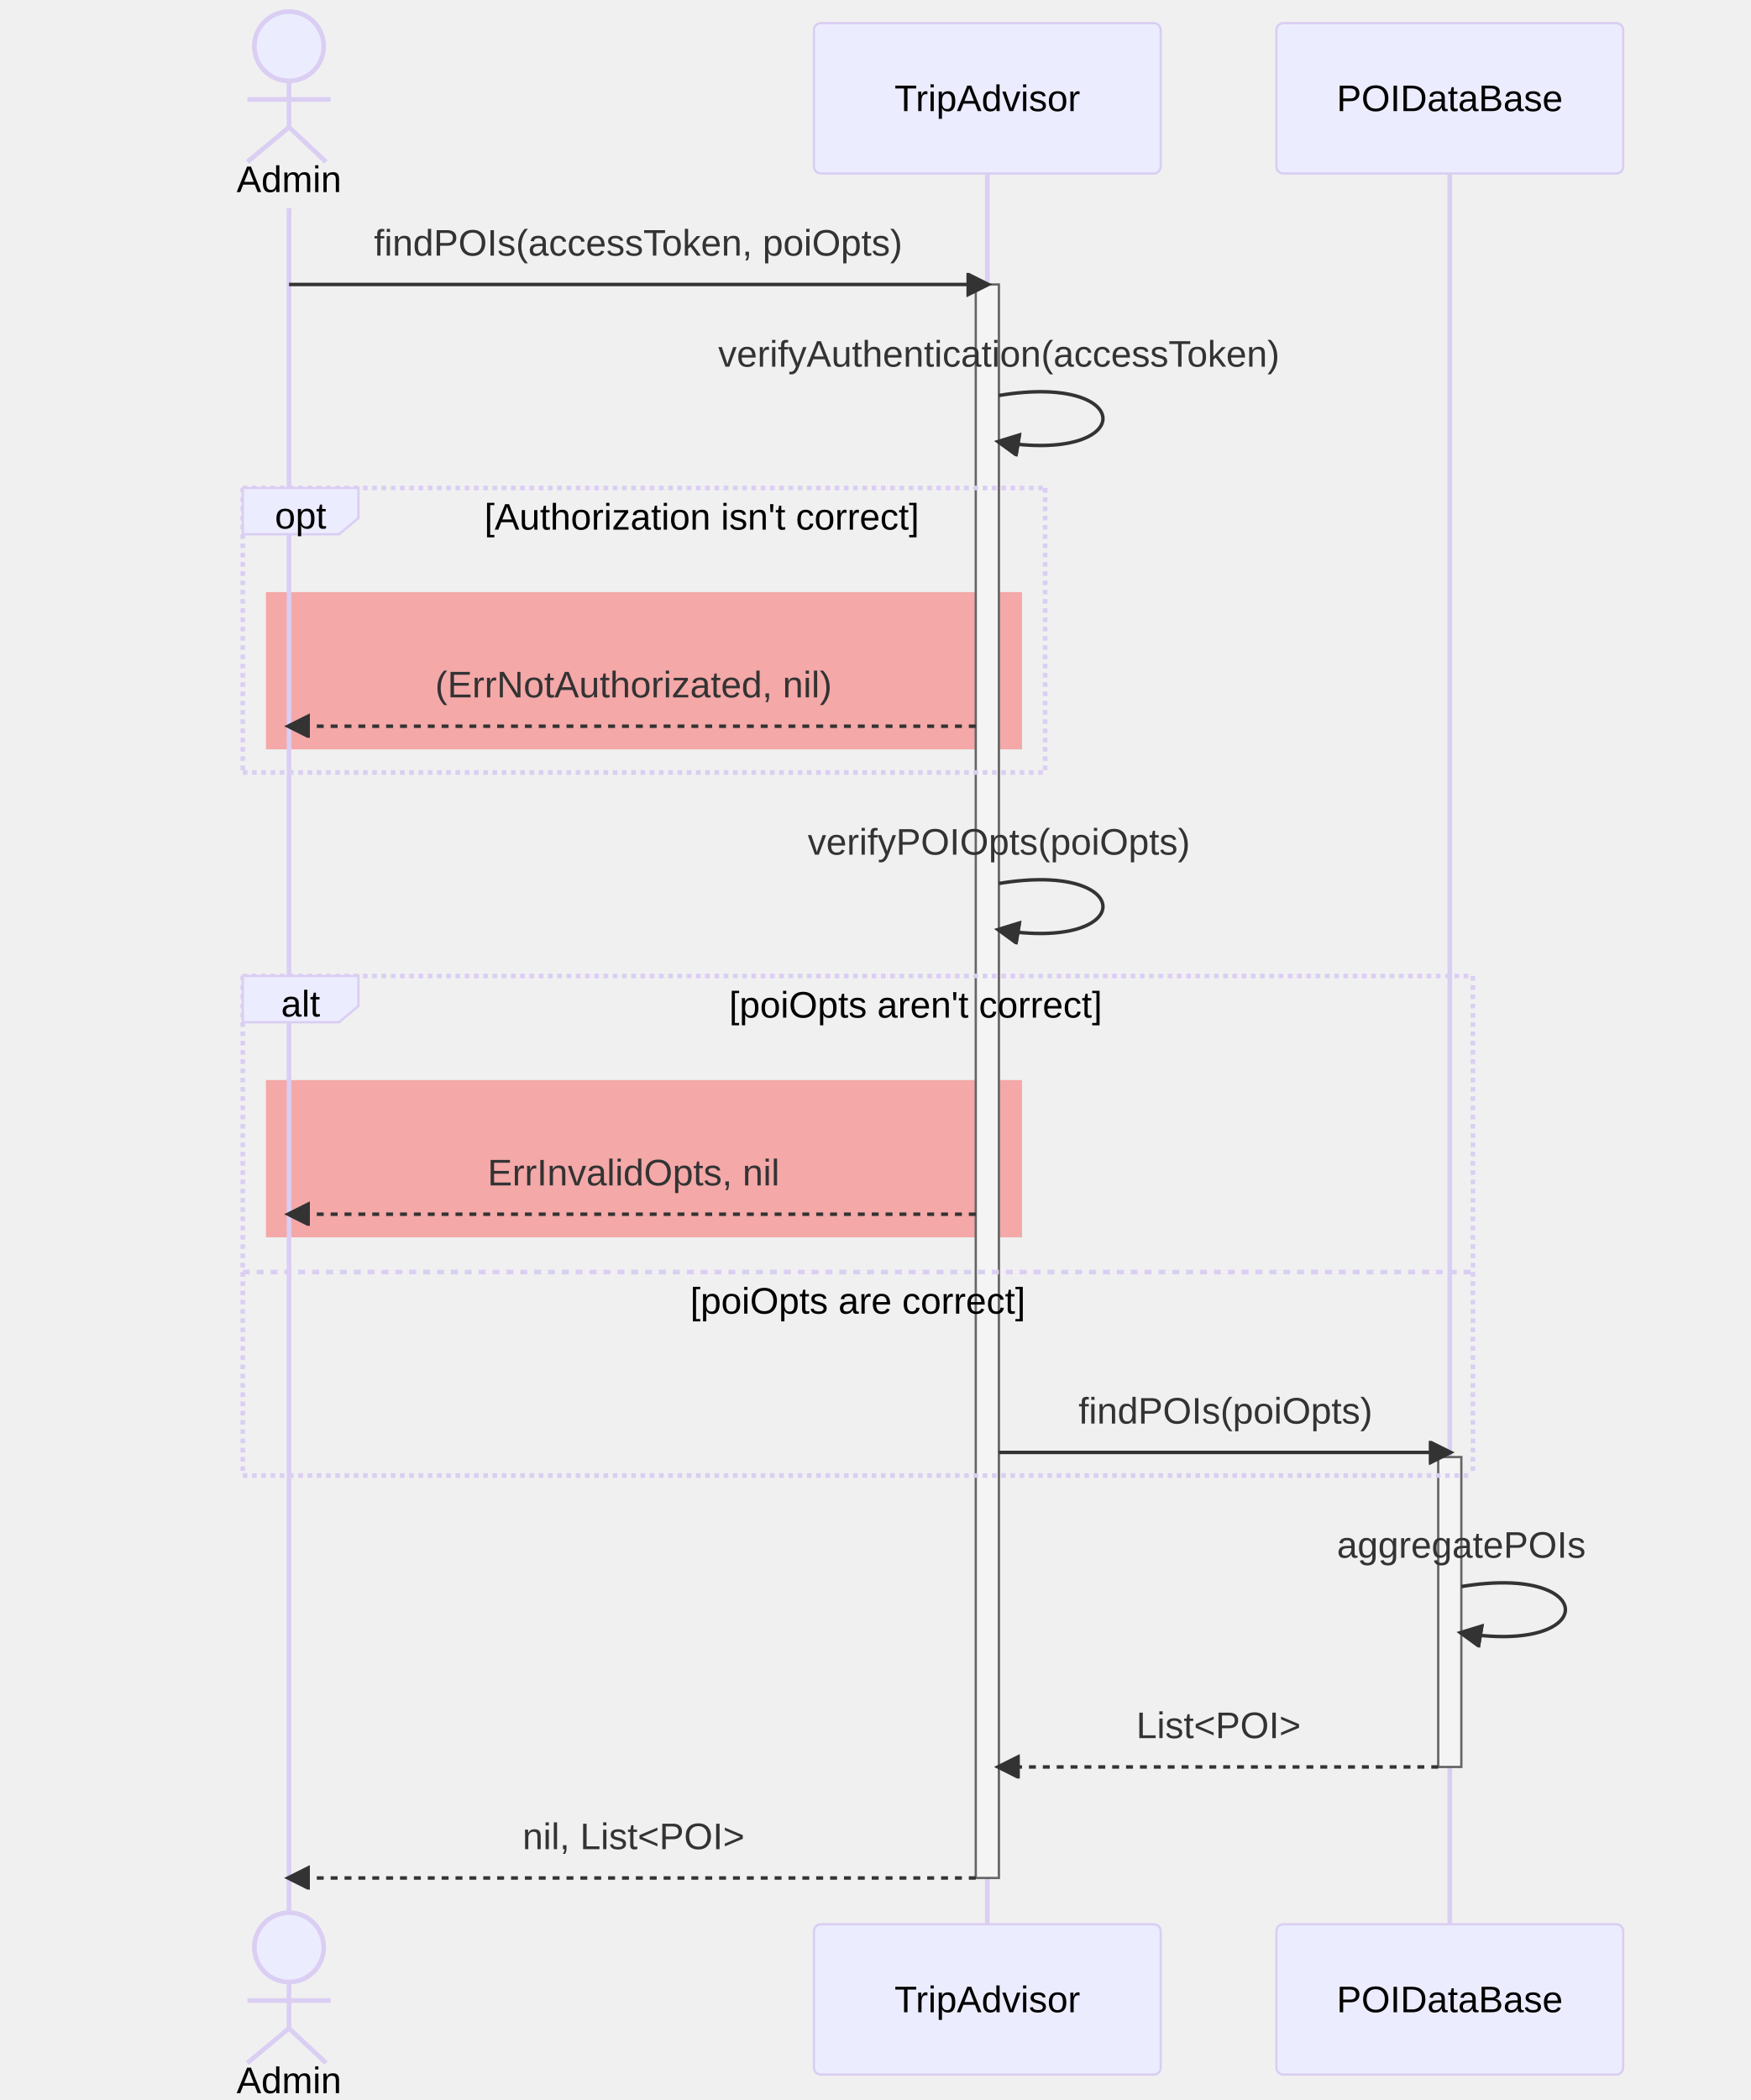
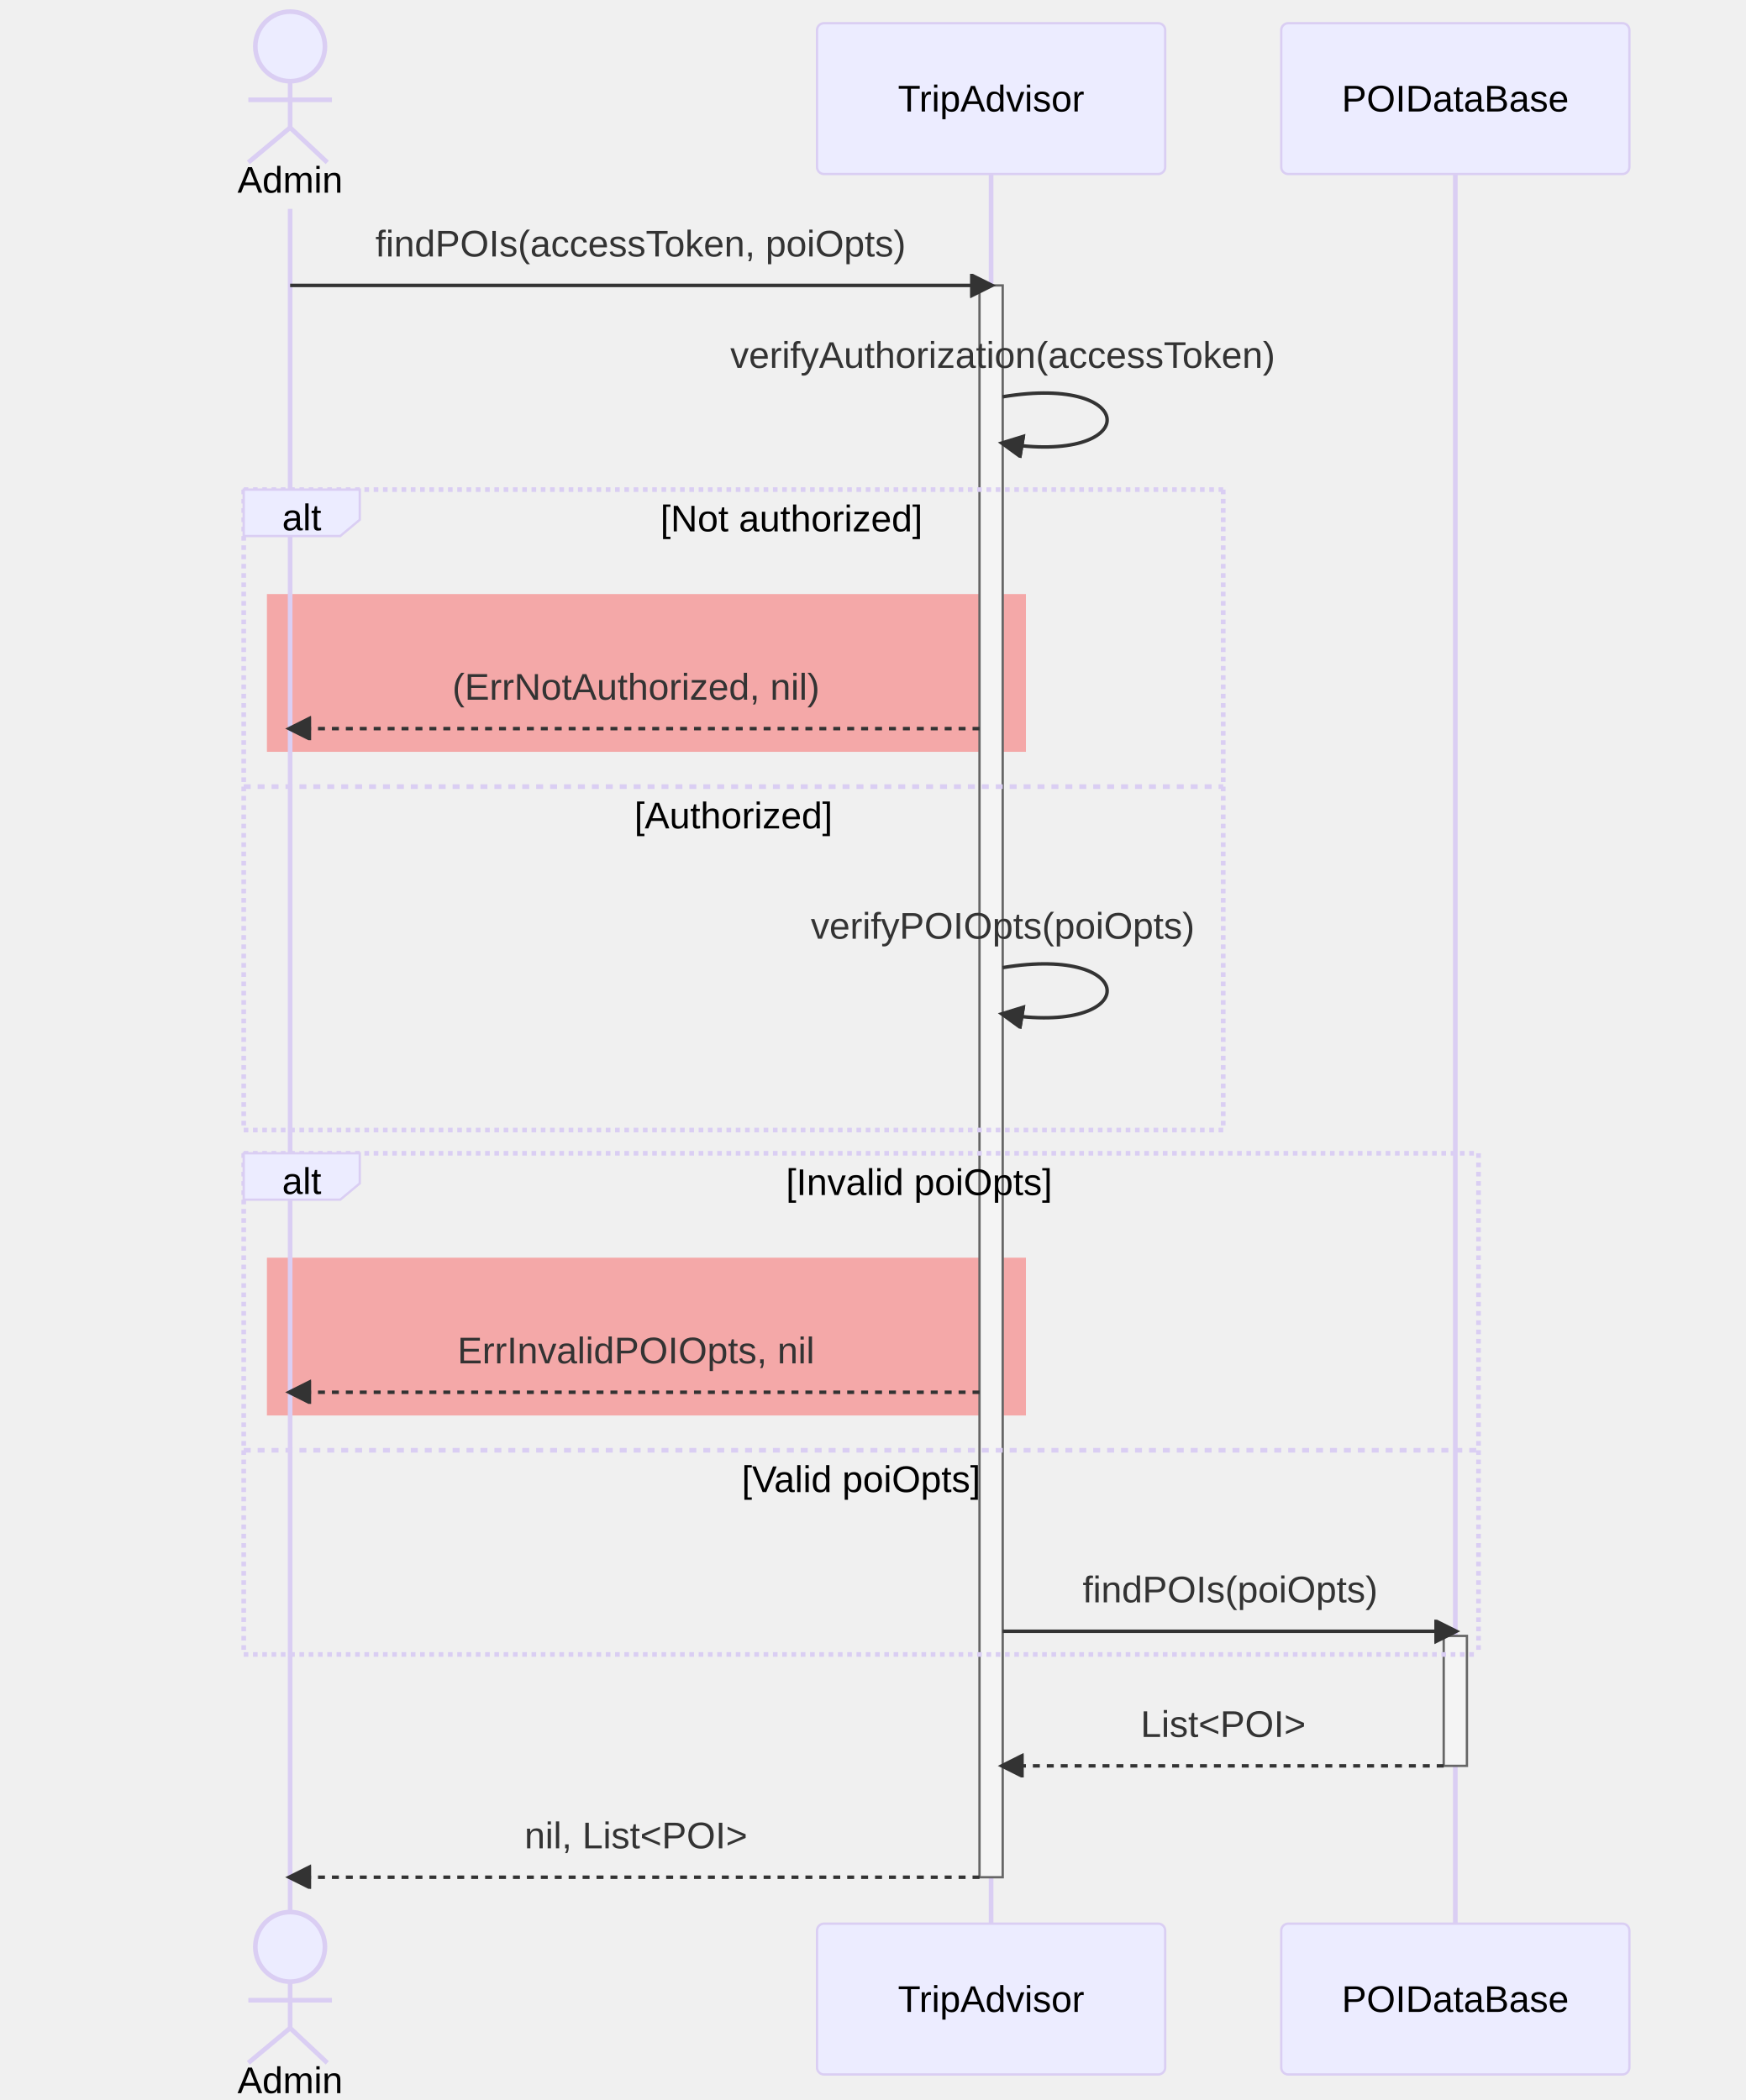
- <svg xmlns="http://www.w3.org/2000/svg" aria-labelledby="chart-title-mermaid-1676812444418 chart-desc-mermaid-1676812444418" role="img" viewBox="-50 -10 757 908" style="max-width: 757px; background-color: rgb(128, 128, 128);" width="100%" id="mermaid-1676812444418">
-   <rect class="rect" height="68" width="327" fill="rgba(255, 0, 0, 0.3)" y="457" x="65" />
+ <svg xmlns="http://www.w3.org/2000/svg" aria-labelledby="chart-title-mermaid-1676816679095 chart-desc-mermaid-1676816679095" role="img" viewBox="-50 -10 752 905" style="max-width: 752px; background-color: rgb(128, 128, 128);" width="100%" id="mermaid-1676816679095">
+   <rect class="rect" height="68" width="327" fill="rgba(255, 0, 0, 0.3)" y="532" x="65" />
  <rect class="rect" height="68" width="327" fill="rgba(255, 0, 0, 0.3)" y="246" x="65" />
-   <style>#mermaid-1676812444418 {font-family:"trebuchet ms",verdana,arial,sans-serif;font-size:16px;fill:#333;}#mermaid-1676812444418 .error-icon{fill:#552222;}#mermaid-1676812444418 .error-text{fill:#552222;stroke:#552222;}#mermaid-1676812444418 .edge-thickness-normal{stroke-width:2px;}#mermaid-1676812444418 .edge-thickness-thick{stroke-width:3.5px;}#mermaid-1676812444418 .edge-pattern-solid{stroke-dasharray:0;}#mermaid-1676812444418 .edge-pattern-dashed{stroke-dasharray:3;}#mermaid-1676812444418 .edge-pattern-dotted{stroke-dasharray:2;}#mermaid-1676812444418 .marker{fill:#333333;stroke:#333333;}#mermaid-1676812444418 .marker.cross{stroke:#333333;}#mermaid-1676812444418 svg{font-family:"trebuchet ms",verdana,arial,sans-serif;font-size:16px;}#mermaid-1676812444418 .actor{stroke:hsl(259.626, 59.777%, 87.902%);fill:#ECECFF;}#mermaid-1676812444418 text.actor&gt;tspan{fill:black;stroke:none;}#mermaid-1676812444418 .actor-line{stroke:grey;}#mermaid-1676812444418 .messageLine0{stroke-width:1.5;stroke-dasharray:none;stroke:#333;}#mermaid-1676812444418 .messageLine1{stroke-width:1.5;stroke-dasharray:2,2;stroke:#333;}#mermaid-1676812444418 #arrowhead path{fill:#333;stroke:#333;}#mermaid-1676812444418 .sequenceNumber{fill:white;}#mermaid-1676812444418 #sequencenumber{fill:#333;}#mermaid-1676812444418 #crosshead path{fill:#333;stroke:#333;}#mermaid-1676812444418 .messageText{fill:#333;stroke:none;}#mermaid-1676812444418 .labelBox{stroke:hsl(259.626, 59.777%, 87.902%);fill:#ECECFF;}#mermaid-1676812444418 .labelText,#mermaid-1676812444418 .labelText&gt;tspan{fill:black;stroke:none;}#mermaid-1676812444418 .loopText,#mermaid-1676812444418 .loopText&gt;tspan{fill:black;stroke:none;}#mermaid-1676812444418 .loopLine{stroke-width:2px;stroke-dasharray:2,2;stroke:hsl(259.626, 59.777%, 87.902%);fill:hsl(259.626, 59.777%, 87.902%);}#mermaid-1676812444418 .note{stroke:#aaaa33;fill:#fff5ad;}#mermaid-1676812444418 .noteText,#mermaid-1676812444418 .noteText&gt;tspan{fill:black;stroke:none;}#mermaid-1676812444418 .activation0{fill:#f4f4f4;stroke:#666;}#mermaid-1676812444418 .activation1{fill:#f4f4f4;stroke:#666;}#mermaid-1676812444418 .activation2{fill:#f4f4f4;stroke:#666;}#mermaid-1676812444418 .actorPopupMenu{position:absolute;}#mermaid-1676812444418 .actorPopupMenuPanel{position:absolute;fill:#ECECFF;box-shadow:0px 8px 16px 0px rgba(0,0,0,0.2);filter:drop-shadow(3px 5px 2px rgb(0 0 0 / 0.4));}#mermaid-1676812444418 .actor-man line{stroke:hsl(259.626, 59.777%, 87.902%);fill:#ECECFF;}#mermaid-1676812444418 .actor-man circle,#mermaid-1676812444418 line{stroke:hsl(259.626, 59.777%, 87.902%);fill:#ECECFF;stroke-width:2px;}#mermaid-1676812444418 :root{--mermaid-font-family:"trebuchet ms",verdana,arial,sans-serif;}</style>
+   <style>#mermaid-1676816679095 {font-family:"trebuchet ms",verdana,arial,sans-serif;font-size:16px;fill:#333;}#mermaid-1676816679095 .error-icon{fill:#552222;}#mermaid-1676816679095 .error-text{fill:#552222;stroke:#552222;}#mermaid-1676816679095 .edge-thickness-normal{stroke-width:2px;}#mermaid-1676816679095 .edge-thickness-thick{stroke-width:3.5px;}#mermaid-1676816679095 .edge-pattern-solid{stroke-dasharray:0;}#mermaid-1676816679095 .edge-pattern-dashed{stroke-dasharray:3;}#mermaid-1676816679095 .edge-pattern-dotted{stroke-dasharray:2;}#mermaid-1676816679095 .marker{fill:#333333;stroke:#333333;}#mermaid-1676816679095 .marker.cross{stroke:#333333;}#mermaid-1676816679095 svg{font-family:"trebuchet ms",verdana,arial,sans-serif;font-size:16px;}#mermaid-1676816679095 .actor{stroke:hsl(259.626, 59.777%, 87.902%);fill:#ECECFF;}#mermaid-1676816679095 text.actor&gt;tspan{fill:black;stroke:none;}#mermaid-1676816679095 .actor-line{stroke:grey;}#mermaid-1676816679095 .messageLine0{stroke-width:1.5;stroke-dasharray:none;stroke:#333;}#mermaid-1676816679095 .messageLine1{stroke-width:1.5;stroke-dasharray:2,2;stroke:#333;}#mermaid-1676816679095 #arrowhead path{fill:#333;stroke:#333;}#mermaid-1676816679095 .sequenceNumber{fill:white;}#mermaid-1676816679095 #sequencenumber{fill:#333;}#mermaid-1676816679095 #crosshead path{fill:#333;stroke:#333;}#mermaid-1676816679095 .messageText{fill:#333;stroke:none;}#mermaid-1676816679095 .labelBox{stroke:hsl(259.626, 59.777%, 87.902%);fill:#ECECFF;}#mermaid-1676816679095 .labelText,#mermaid-1676816679095 .labelText&gt;tspan{fill:black;stroke:none;}#mermaid-1676816679095 .loopText,#mermaid-1676816679095 .loopText&gt;tspan{fill:black;stroke:none;}#mermaid-1676816679095 .loopLine{stroke-width:2px;stroke-dasharray:2,2;stroke:hsl(259.626, 59.777%, 87.902%);fill:hsl(259.626, 59.777%, 87.902%);}#mermaid-1676816679095 .note{stroke:#aaaa33;fill:#fff5ad;}#mermaid-1676816679095 .noteText,#mermaid-1676816679095 .noteText&gt;tspan{fill:black;stroke:none;}#mermaid-1676816679095 .activation0{fill:#f4f4f4;stroke:#666;}#mermaid-1676816679095 .activation1{fill:#f4f4f4;stroke:#666;}#mermaid-1676816679095 .activation2{fill:#f4f4f4;stroke:#666;}#mermaid-1676816679095 .actorPopupMenu{position:absolute;}#mermaid-1676816679095 .actorPopupMenuPanel{position:absolute;fill:#ECECFF;box-shadow:0px 8px 16px 0px rgba(0,0,0,0.2);filter:drop-shadow(3px 5px 2px rgb(0 0 0 / 0.4));}#mermaid-1676816679095 .actor-man line{stroke:hsl(259.626, 59.777%, 87.902%);fill:#ECECFF;}#mermaid-1676816679095 .actor-man circle,#mermaid-1676816679095 line{stroke:hsl(259.626, 59.777%, 87.902%);fill:#ECECFF;stroke-width:2px;}#mermaid-1676816679095 :root{--mermaid-font-family:"trebuchet ms",verdana,arial,sans-serif;}</style>
  <g />
  <defs>
    <symbol height="24" width="24" id="computer">
      <path d="M2 2v13h20v-13h-20zm18 11h-16v-9h16v9zm-10.228 6l.466-1h3.524l.467 1h-4.457zm14.228 3h-24l2-6h2.104l-1.33 4h18.45l-1.297-4h2.073l2 6zm-5-10h-14v-7h14v7z" transform="scale(.5)" />
    </symbol>
  </defs>
  <defs>
    <symbol clip-rule="evenodd" fill-rule="evenodd" id="database">
      <path d="M12.258.001l.256.004.255.005.253.008.251.01.249.012.247.015.246.016.242.019.241.02.239.023.236.024.233.027.231.028.229.031.225.032.223.034.22.036.217.038.214.04.211.041.208.043.205.045.201.046.198.048.194.05.191.051.187.053.183.054.18.056.175.057.172.059.168.06.163.061.16.063.155.064.15.066.074.033.073.033.071.034.07.034.069.035.068.035.067.035.066.035.064.036.064.036.062.036.06.036.06.037.058.037.058.037.055.038.055.038.053.038.052.038.051.039.05.039.048.039.047.039.045.04.044.04.043.04.041.04.04.041.039.041.037.041.036.041.034.041.033.042.032.042.03.042.029.042.027.042.026.043.024.043.023.043.021.043.02.043.018.044.017.043.015.044.013.044.012.044.011.045.009.044.007.045.006.045.004.045.002.045.001.045v17l-.001.045-.002.045-.004.045-.006.045-.007.045-.009.044-.011.045-.012.044-.013.044-.015.044-.017.043-.018.044-.02.043-.021.043-.023.043-.024.043-.026.043-.027.042-.029.042-.03.042-.032.042-.033.042-.034.041-.036.041-.037.041-.039.041-.04.041-.041.04-.043.04-.044.04-.045.04-.047.039-.048.039-.05.039-.051.039-.052.038-.053.038-.055.038-.055.038-.058.037-.058.037-.06.037-.06.036-.062.036-.064.036-.064.036-.066.035-.067.035-.068.035-.069.035-.07.034-.071.034-.073.033-.074.033-.15.066-.155.064-.16.063-.163.061-.168.06-.172.059-.175.057-.18.056-.183.054-.187.053-.191.051-.194.05-.198.048-.201.046-.205.045-.208.043-.211.041-.214.04-.217.038-.22.036-.223.034-.225.032-.229.031-.231.028-.233.027-.236.024-.239.023-.241.02-.242.019-.246.016-.247.015-.249.012-.251.01-.253.008-.255.005-.256.004-.258.001-.258-.001-.256-.004-.255-.005-.253-.008-.251-.01-.249-.012-.247-.015-.245-.016-.243-.019-.241-.02-.238-.023-.236-.024-.234-.027-.231-.028-.228-.031-.226-.032-.223-.034-.22-.036-.217-.038-.214-.04-.211-.041-.208-.043-.204-.045-.201-.046-.198-.048-.195-.05-.19-.051-.187-.053-.184-.054-.179-.056-.176-.057-.172-.059-.167-.06-.164-.061-.159-.063-.155-.064-.151-.066-.074-.033-.072-.033-.072-.034-.07-.034-.069-.035-.068-.035-.067-.035-.066-.035-.064-.036-.063-.036-.062-.036-.061-.036-.06-.037-.058-.037-.057-.037-.056-.038-.055-.038-.053-.038-.052-.038-.051-.039-.049-.039-.049-.039-.046-.039-.046-.04-.044-.04-.043-.04-.041-.04-.04-.041-.039-.041-.037-.041-.036-.041-.034-.041-.033-.042-.032-.042-.03-.042-.029-.042-.027-.042-.026-.043-.024-.043-.023-.043-.021-.043-.02-.043-.018-.044-.017-.043-.015-.044-.013-.044-.012-.044-.011-.045-.009-.044-.007-.045-.006-.045-.004-.045-.002-.045-.001-.045v-17l.001-.045.002-.045.004-.045.006-.045.007-.045.009-.044.011-.045.012-.044.013-.044.015-.044.017-.043.018-.044.02-.043.021-.043.023-.043.024-.043.026-.043.027-.042.029-.042.03-.042.032-.042.033-.042.034-.041.036-.041.037-.041.039-.041.04-.041.041-.04.043-.04.044-.04.046-.04.046-.039.049-.039.049-.039.051-.039.052-.038.053-.038.055-.038.056-.038.057-.037.058-.037.06-.037.061-.036.062-.036.063-.036.064-.036.066-.035.067-.035.068-.035.069-.035.07-.034.072-.034.072-.033.074-.033.151-.066.155-.064.159-.063.164-.061.167-.06.172-.059.176-.057.179-.056.184-.054.187-.053.19-.051.195-.05.198-.048.201-.046.204-.045.208-.043.211-.041.214-.04.217-.038.22-.036.223-.034.226-.032.228-.031.231-.028.234-.027.236-.024.238-.023.241-.02.243-.019.245-.016.247-.015.249-.012.251-.01.253-.008.255-.005.256-.004.258-.001.258.001zm-9.258 20.499v.01l.001.021.003.021.004.022.005.021.006.022.007.022.009.023.01.022.011.023.012.023.013.023.015.023.016.024.017.023.018.024.019.024.021.024.022.025.023.024.024.025.052.049.056.05.061.051.066.051.07.051.075.051.079.052.084.052.088.052.092.052.097.052.102.051.105.052.11.052.114.051.119.051.123.051.127.05.131.05.135.05.139.048.144.049.147.047.152.047.155.047.16.045.163.045.167.043.171.043.176.041.178.041.183.039.187.039.19.037.194.035.197.035.202.033.204.031.209.03.212.029.216.027.219.025.222.024.226.021.23.02.233.018.236.016.24.015.243.012.246.01.249.008.253.005.256.004.259.001.26-.001.257-.004.254-.005.25-.008.247-.011.244-.012.241-.014.237-.016.233-.018.231-.021.226-.021.224-.024.22-.026.216-.027.212-.028.21-.031.205-.031.202-.034.198-.034.194-.036.191-.037.187-.039.183-.04.179-.04.175-.042.172-.043.168-.044.163-.045.16-.046.155-.046.152-.047.148-.048.143-.049.139-.049.136-.05.131-.05.126-.05.123-.051.118-.052.114-.051.11-.052.106-.052.101-.052.096-.052.092-.052.088-.053.083-.051.079-.052.074-.052.07-.051.065-.051.06-.051.056-.05.051-.05.023-.024.023-.025.021-.024.02-.024.019-.024.018-.024.017-.024.015-.023.014-.024.013-.023.012-.023.01-.023.01-.022.008-.022.006-.022.006-.022.004-.022.004-.021.001-.021.001-.021v-4.127l-.077.055-.08.053-.083.054-.085.053-.087.052-.09.052-.093.051-.095.05-.097.05-.1.049-.102.049-.105.048-.106.047-.109.047-.111.046-.114.045-.115.045-.118.044-.12.043-.122.042-.124.042-.126.041-.128.04-.13.04-.132.038-.134.038-.135.037-.138.037-.139.035-.142.035-.143.034-.144.033-.147.032-.148.031-.15.03-.151.03-.153.029-.154.027-.156.027-.158.026-.159.025-.161.024-.162.023-.163.022-.165.021-.166.02-.167.019-.169.018-.169.017-.171.016-.173.015-.173.014-.175.013-.175.012-.177.011-.178.01-.179.008-.179.008-.181.006-.182.005-.182.004-.184.003-.184.002h-.37l-.184-.002-.184-.003-.182-.004-.182-.005-.181-.006-.179-.008-.179-.008-.178-.01-.176-.011-.176-.012-.175-.013-.173-.014-.172-.015-.171-.016-.17-.017-.169-.018-.167-.019-.166-.02-.165-.021-.163-.022-.162-.023-.161-.024-.159-.025-.157-.026-.156-.027-.155-.027-.153-.029-.151-.03-.15-.03-.148-.031-.146-.032-.145-.033-.143-.034-.141-.035-.14-.035-.137-.037-.136-.037-.134-.038-.132-.038-.13-.04-.128-.04-.126-.041-.124-.042-.122-.042-.12-.044-.117-.043-.116-.045-.113-.045-.112-.046-.109-.047-.106-.047-.105-.048-.102-.049-.1-.049-.097-.05-.095-.05-.093-.052-.09-.051-.087-.052-.085-.053-.083-.054-.08-.054-.077-.054v4.127zm0-5.654v.011l.001.021.003.021.004.021.005.022.006.022.007.022.009.022.01.022.011.023.012.023.013.023.015.024.016.023.017.024.018.024.019.024.021.024.022.024.023.025.024.024.052.05.056.05.061.05.066.051.07.051.075.052.079.051.084.052.088.052.092.052.097.052.102.052.105.052.11.051.114.051.119.052.123.05.127.051.131.05.135.049.139.049.144.048.147.048.152.047.155.046.16.045.163.045.167.044.171.042.176.042.178.04.183.04.187.038.19.037.194.036.197.034.202.033.204.032.209.03.212.028.216.027.219.025.222.024.226.022.23.02.233.018.236.016.24.014.243.012.246.01.249.008.253.006.256.003.259.001.26-.001.257-.003.254-.006.25-.008.247-.01.244-.012.241-.015.237-.016.233-.018.231-.02.226-.022.224-.024.22-.025.216-.027.212-.029.21-.03.205-.032.202-.033.198-.035.194-.036.191-.037.187-.039.183-.039.179-.041.175-.042.172-.043.168-.044.163-.045.16-.045.155-.047.152-.047.148-.048.143-.048.139-.05.136-.049.131-.05.126-.051.123-.051.118-.051.114-.052.11-.052.106-.052.101-.052.096-.052.092-.052.088-.052.083-.052.079-.052.074-.051.07-.052.065-.051.06-.05.056-.051.051-.049.023-.025.023-.024.021-.025.02-.024.019-.024.018-.024.017-.024.015-.023.014-.023.013-.024.012-.022.01-.023.01-.023.008-.022.006-.022.006-.022.004-.021.004-.022.001-.021.001-.021v-4.139l-.077.054-.08.054-.083.054-.085.052-.087.053-.09.051-.093.051-.095.051-.097.05-.1.049-.102.049-.105.048-.106.047-.109.047-.111.046-.114.045-.115.044-.118.044-.12.044-.122.042-.124.042-.126.041-.128.04-.13.039-.132.039-.134.038-.135.037-.138.036-.139.036-.142.035-.143.033-.144.033-.147.033-.148.031-.15.03-.151.03-.153.028-.154.028-.156.027-.158.026-.159.025-.161.024-.162.023-.163.022-.165.021-.166.02-.167.019-.169.018-.169.017-.171.016-.173.015-.173.014-.175.013-.175.012-.177.011-.178.009-.179.009-.179.007-.181.007-.182.005-.182.004-.184.003-.184.002h-.37l-.184-.002-.184-.003-.182-.004-.182-.005-.181-.007-.179-.007-.179-.009-.178-.009-.176-.011-.176-.012-.175-.013-.173-.014-.172-.015-.171-.016-.17-.017-.169-.018-.167-.019-.166-.02-.165-.021-.163-.022-.162-.023-.161-.024-.159-.025-.157-.026-.156-.027-.155-.028-.153-.028-.151-.03-.15-.03-.148-.031-.146-.033-.145-.033-.143-.033-.141-.035-.14-.036-.137-.036-.136-.037-.134-.038-.132-.039-.13-.039-.128-.04-.126-.041-.124-.042-.122-.043-.12-.043-.117-.044-.116-.044-.113-.046-.112-.046-.109-.046-.106-.047-.105-.048-.102-.049-.1-.049-.097-.05-.095-.051-.093-.051-.09-.051-.087-.053-.085-.052-.083-.054-.08-.054-.077-.054v4.139zm0-5.666v.011l.001.02.003.022.004.021.005.022.006.021.007.022.009.023.01.022.011.023.012.023.013.023.015.023.016.024.017.024.018.023.019.024.021.025.022.024.023.024.024.025.052.05.056.05.061.05.066.051.07.051.075.052.079.051.084.052.088.052.092.052.097.052.102.052.105.051.11.052.114.051.119.051.123.051.127.05.131.05.135.05.139.049.144.048.147.048.152.047.155.046.16.045.163.045.167.043.171.043.176.042.178.04.183.04.187.038.19.037.194.036.197.034.202.033.204.032.209.03.212.028.216.027.219.025.222.024.226.021.23.02.233.018.236.017.24.014.243.012.246.01.249.008.253.006.256.003.259.001.26-.001.257-.003.254-.006.25-.008.247-.01.244-.013.241-.014.237-.016.233-.018.231-.02.226-.022.224-.024.22-.025.216-.027.212-.029.21-.03.205-.032.202-.033.198-.035.194-.036.191-.037.187-.039.183-.039.179-.041.175-.042.172-.043.168-.044.163-.045.16-.045.155-.047.152-.047.148-.048.143-.049.139-.049.136-.049.131-.051.126-.05.123-.051.118-.052.114-.051.11-.052.106-.052.101-.052.096-.052.092-.052.088-.052.083-.052.079-.052.074-.052.07-.051.065-.051.06-.051.056-.05.051-.049.023-.025.023-.025.021-.024.02-.024.019-.024.018-.024.017-.024.015-.023.014-.024.013-.023.012-.023.01-.022.01-.023.008-.022.006-.022.006-.022.004-.022.004-.021.001-.021.001-.021v-4.153l-.077.054-.08.054-.083.053-.085.053-.087.053-.09.051-.093.051-.095.051-.097.05-.1.049-.102.048-.105.048-.106.048-.109.046-.111.046-.114.046-.115.044-.118.044-.12.043-.122.043-.124.042-.126.041-.128.04-.13.039-.132.039-.134.038-.135.037-.138.036-.139.036-.142.034-.143.034-.144.033-.147.032-.148.032-.15.03-.151.03-.153.028-.154.028-.156.027-.158.026-.159.024-.161.024-.162.023-.163.023-.165.021-.166.02-.167.019-.169.018-.169.017-.171.016-.173.015-.173.014-.175.013-.175.012-.177.01-.178.01-.179.009-.179.007-.181.006-.182.006-.182.004-.184.003-.184.001-.185.001-.185-.001-.184-.001-.184-.003-.182-.004-.182-.006-.181-.006-.179-.007-.179-.009-.178-.01-.176-.01-.176-.012-.175-.013-.173-.014-.172-.015-.171-.016-.17-.017-.169-.018-.167-.019-.166-.02-.165-.021-.163-.023-.162-.023-.161-.024-.159-.024-.157-.026-.156-.027-.155-.028-.153-.028-.151-.03-.15-.03-.148-.032-.146-.032-.145-.033-.143-.034-.141-.034-.14-.036-.137-.036-.136-.037-.134-.038-.132-.039-.13-.039-.128-.041-.126-.041-.124-.041-.122-.043-.12-.043-.117-.044-.116-.044-.113-.046-.112-.046-.109-.046-.106-.048-.105-.048-.102-.048-.1-.05-.097-.049-.095-.051-.093-.051-.09-.052-.087-.052-.085-.053-.083-.053-.08-.054-.077-.054v4.153zm8.74-8.179l-.257.004-.254.005-.25.008-.247.011-.244.012-.241.014-.237.016-.233.018-.231.021-.226.022-.224.023-.22.026-.216.027-.212.028-.21.031-.205.032-.202.033-.198.034-.194.036-.191.038-.187.038-.183.04-.179.041-.175.042-.172.043-.168.043-.163.045-.16.046-.155.046-.152.048-.148.048-.143.048-.139.049-.136.05-.131.05-.126.051-.123.051-.118.051-.114.052-.11.052-.106.052-.101.052-.096.052-.092.052-.088.052-.083.052-.079.052-.074.051-.07.052-.065.051-.06.05-.056.05-.051.05-.023.025-.023.024-.021.024-.02.025-.019.024-.018.024-.017.023-.015.024-.014.023-.013.023-.012.023-.01.023-.01.022-.008.022-.006.023-.006.021-.004.022-.004.021-.001.021-.001.021.001.021.001.021.004.021.004.022.006.021.006.023.008.022.01.022.01.023.012.023.013.023.014.023.015.024.017.023.018.024.019.024.02.025.021.024.023.024.023.025.051.05.056.05.06.05.065.051.07.052.074.051.079.052.083.052.088.052.092.052.096.052.101.052.106.052.11.052.114.052.118.051.123.051.126.051.131.05.136.05.139.049.143.048.148.048.152.048.155.046.16.046.163.045.168.043.172.043.175.042.179.041.183.04.187.038.191.038.194.036.198.034.202.033.205.032.21.031.212.028.216.027.22.026.224.023.226.022.231.021.233.018.237.016.241.014.244.012.247.011.25.008.254.005.257.004.26.001.26-.001.257-.004.254-.005.25-.008.247-.011.244-.012.241-.014.237-.016.233-.018.231-.021.226-.022.224-.023.22-.026.216-.027.212-.028.21-.031.205-.032.202-.033.198-.034.194-.036.191-.038.187-.038.183-.04.179-.041.175-.042.172-.043.168-.043.163-.045.16-.046.155-.046.152-.048.148-.048.143-.048.139-.049.136-.05.131-.05.126-.051.123-.051.118-.051.114-.052.11-.052.106-.052.101-.052.096-.052.092-.052.088-.052.083-.052.079-.052.074-.051.07-.052.065-.051.06-.05.056-.05.051-.05.023-.025.023-.024.021-.024.02-.025.019-.024.018-.024.017-.023.015-.024.014-.023.013-.023.012-.023.01-.023.01-.022.008-.022.006-.023.006-.021.004-.022.004-.021.001-.021.001-.021-.001-.021-.001-.021-.004-.021-.004-.022-.006-.021-.006-.023-.008-.022-.01-.022-.01-.023-.012-.023-.013-.023-.014-.023-.015-.024-.017-.023-.018-.024-.019-.024-.02-.025-.021-.024-.023-.024-.023-.025-.051-.05-.056-.05-.06-.05-.065-.051-.07-.052-.074-.051-.079-.052-.083-.052-.088-.052-.092-.052-.096-.052-.101-.052-.106-.052-.11-.052-.114-.052-.118-.051-.123-.051-.126-.051-.131-.05-.136-.05-.139-.049-.143-.048-.148-.048-.152-.048-.155-.046-.16-.046-.163-.045-.168-.043-.172-.043-.175-.042-.179-.041-.183-.04-.187-.038-.191-.038-.194-.036-.198-.034-.202-.033-.205-.032-.21-.031-.212-.028-.216-.027-.22-.026-.224-.023-.226-.022-.231-.021-.233-.018-.237-.016-.241-.014-.244-.012-.247-.011-.25-.008-.254-.005-.257-.004-.26-.001-.26.001z" transform="scale(.5)" />
    </symbol>
  </defs>
  <defs>
    <symbol height="24" width="24" id="clock">
      <path d="M12 2c5.514 0 10 4.486 10 10s-4.486 10-10 10-10-4.486-10-10 4.486-10 10-10zm0-2c-6.627 0-12 5.373-12 12s5.373 12 12 12 12-5.373 12-12-5.373-12-12-12zm5.848 12.459c.202.038.202.333.001.372-1.907.361-6.045 1.111-6.547 1.111-.719 0-1.301-.582-1.301-1.301 0-.512.77-5.447 1.125-7.445.034-.192.312-.181.343.014l.985 6.238 5.394 1.011z" transform="scale(.5)" />
    </symbol>
  </defs>
-   <line stroke="#999" stroke-width="0.5px" class="200" y2="842" x2="75" y1="80" x1="75" id="actor29" />
+   <line stroke="#999" stroke-width="0.5px" class="200" y2="839" x2="75" y1="80" x1="75" id="actor21" />
  <g class="actor-man">
-     <line y2="45" x2="75" y1="25" x1="75" id="actor-man-torso29" />
-     <line y2="33" x2="93" y1="33" x1="57" id="actor-man-arms29" />
+     <line y2="45" x2="75" y1="25" x1="75" id="actor-man-torso21" />
+     <line y2="33" x2="93" y1="33" x1="57" id="actor-man-arms21" />
    <line y2="45" x2="75" y1="60" x1="57" />
    <line y2="60" x2="91" y1="45" x1="75" />
    <circle height="65" width="150" r="15" cy="10" cx="75" />
    <text style="text-anchor: middle; font-size: 16px; font-weight: 400;" class="actor" alignment-baseline="central" dominant-baseline="central" y="67.5" x="75">
      <tspan dy="0" x="75">Admin</tspan>
    </text>
  </g>
  <g>
-     <line stroke="#999" stroke-width="0.5px" class="200" y2="842" x2="377" y1="5" x1="377" id="actor30" />
-     <g id="root-30">
+     <line stroke="#999" stroke-width="0.5px" class="200" y2="839" x2="377" y1="5" x1="377" id="actor22" />
+     <g id="root-22">
      <rect class="actor" ry="3" rx="3" height="65" width="150" stroke="#666" fill="#eaeaea" y="0" x="302" />
      <text style="text-anchor: middle; font-size: 16px; font-weight: 400;" class="actor" alignment-baseline="central" dominant-baseline="central" y="32.5" x="377">
        <tspan dy="0" x="377">TripAdvisor</tspan>
      </text>
    </g>
  </g>
  <g>
-     <line stroke="#999" stroke-width="0.5px" class="200" y2="842" x2="577" y1="5" x1="577" id="actor31" />
-     <g id="root-31">
+     <line stroke="#999" stroke-width="0.5px" class="200" y2="839" x2="577" y1="5" x1="577" id="actor23" />
+     <g id="root-23">
      <rect class="actor" ry="3" rx="3" height="65" width="150" stroke="#666" fill="#eaeaea" y="0" x="502" />
      <text style="text-anchor: middle; font-size: 16px; font-weight: 400;" class="actor" alignment-baseline="central" dominant-baseline="central" y="32.5" x="577">
        <tspan dy="0" x="577">POIDataBase</tspan>
      </text>
    </g>
  </g>
  <defs>
    <marker orient="auto" markerHeight="12" markerWidth="12" markerUnits="userSpaceOnUse" refY="5" refX="9" id="arrowhead">
      <path d="M 0 0 L 10 5 L 0 10 z" />
    </marker>
  </defs>
  <defs>
    <marker refY="4" refX="16" orient="auto" markerHeight="8" markerWidth="15" id="crosshead">
      <path style="stroke-dasharray: 0, 0;" d="M 9,2 V 6 L16,4 Z" stroke-width="1px" stroke="#000000" fill="black" />
      <path style="stroke-dasharray: 0, 0;" d="M 0,1 L 6,7 M 6,1 L 0,7" stroke-width="1px" stroke="#000000" fill="none" />
    </marker>
  </defs>
  <defs>
    <marker orient="auto" markerHeight="28" markerWidth="20" refY="7" refX="18" id="filled-head">
      <path d="M 18,7 L9,13 L14,7 L9,1 Z" />
    </marker>
  </defs>
  <defs>
    <marker orient="auto" markerHeight="40" markerWidth="60" refY="15" refX="15" id="sequencenumber">
      <circle r="6" cy="15" cx="15" />
    </marker>
  </defs>
  <g>
-     <rect class="activation0" ry="0" rx="0" height="689" width="10" stroke="#666" fill="#EDF2AE" y="113" x="372" />
+     <rect class="activation0" ry="0" rx="0" height="686" width="10" stroke="#666" fill="#EDF2AE" y="113" x="372" />
  </g>
  <g>
-     <line class="loopLine" y2="201" x2="402" y1="201" x1="55" />
-     <line class="loopLine" y2="324" x2="402" y1="201" x1="402" />
-     <line class="loopLine" y2="324" x2="402" y1="324" x1="55" />
-     <line class="loopLine" y2="324" x2="55" y1="201" x1="55" />
+     <line class="loopLine" y2="201" x2="477" y1="201" x1="55" />
+     <line class="loopLine" y2="477" x2="477" y1="201" x1="477" />
+     <line class="loopLine" y2="477" x2="477" y1="477" x1="55" />
+     <line class="loopLine" y2="477" x2="55" y1="201" x1="55" />
+     <line style="stroke-dasharray: 3, 3;" class="loopLine" y2="329" x2="477" y1="329" x1="55" />
    <polygon class="labelBox" points="55,201 105,201 105,214 96.6,221 55,221" />
-     <text style="font-size: 16px; font-weight: 400;" class="labelText" alignment-baseline="middle" dominant-baseline="middle" text-anchor="middle" y="214" x="80">opt</text>
-     <text style="font-size: 16px; font-weight: 400;" class="loopText" text-anchor="middle" y="219" x="253.5">
-       <tspan x="253.5">[Authorization isn't correct]</tspan>
+     <text style="font-size: 16px; font-weight: 400;" class="labelText" alignment-baseline="middle" dominant-baseline="middle" text-anchor="middle" y="214" x="80">alt</text>
+     <text style="font-size: 16px; font-weight: 400;" class="loopText" text-anchor="middle" y="219" x="291">
+       <tspan x="291">[Not authorized]</tspan>
    </text>
+     <text style="font-size: 16px; font-weight: 400;" class="loopText" text-anchor="middle" y="347" x="266">[Authorized]</text>
  </g>
  <g>
-     <rect class="activation0" ry="0" rx="0" height="134" width="10" stroke="#666" fill="#EDF2AE" y="620" x="572" />
+     <rect class="activation0" ry="0" rx="0" height="56" width="10" stroke="#666" fill="#EDF2AE" y="695" x="572" />
  </g>
  <g>
-     <line class="loopLine" y2="412" x2="587" y1="412" x1="55" />
-     <line class="loopLine" y2="628" x2="587" y1="412" x1="587" />
-     <line class="loopLine" y2="628" x2="587" y1="628" x1="55" />
-     <line class="loopLine" y2="628" x2="55" y1="412" x1="55" />
-     <line style="stroke-dasharray: 3, 3;" class="loopLine" y2="540" x2="587" y1="540" x1="55" />
-     <polygon class="labelBox" points="55,412 105,412 105,425 96.6,432 55,432" />
-     <text style="font-size: 16px; font-weight: 400;" class="labelText" alignment-baseline="middle" dominant-baseline="middle" text-anchor="middle" y="425" x="80">alt</text>
-     <text style="font-size: 16px; font-weight: 400;" class="loopText" text-anchor="middle" y="430" x="346">
-       <tspan x="346">[poiOpts aren't correct]</tspan>
+     <line class="loopLine" y2="487" x2="587" y1="487" x1="55" />
+     <line class="loopLine" y2="703" x2="587" y1="487" x1="587" />
+     <line class="loopLine" y2="703" x2="587" y1="703" x1="55" />
+     <line class="loopLine" y2="703" x2="55" y1="487" x1="55" />
+     <line style="stroke-dasharray: 3, 3;" class="loopLine" y2="615" x2="587" y1="615" x1="55" />
+     <polygon class="labelBox" points="55,487 105,487 105,500 96.6,507 55,507" />
+     <text style="font-size: 16px; font-weight: 400;" class="labelText" alignment-baseline="middle" dominant-baseline="middle" text-anchor="middle" y="500" x="80">alt</text>
+     <text style="font-size: 16px; font-weight: 400;" class="loopText" text-anchor="middle" y="505" x="346">
+       <tspan x="346">[Invalid poiOpts]</tspan>
    </text>
-     <text style="font-size: 16px; font-weight: 400;" class="loopText" text-anchor="middle" y="558" x="321">[poiOpts are correct]</text>
+     <text style="font-size: 16px; font-weight: 400;" class="loopText" text-anchor="middle" y="633" x="321">[Valid poiOpts]</text>
  </g>
  <text style="font-size: 16px; font-weight: 400;" dy="1em" class="messageText" alignment-baseline="middle" dominant-baseline="middle" text-anchor="middle" y="80" x="226">findPOIs(accessToken, poiOpts)</text>
  <line style="fill: none;" marker-end="url(#arrowhead)" stroke="none" stroke-width="2" class="messageLine0" y2="113" x2="377" y1="113" x1="75" />
-   <text style="font-size: 16px; font-weight: 400;" dy="1em" class="messageText" alignment-baseline="middle" dominant-baseline="middle" text-anchor="middle" y="128" x="382">verifyAuthentication(accessToken)</text>
+   <text style="font-size: 16px; font-weight: 400;" dy="1em" class="messageText" alignment-baseline="middle" dominant-baseline="middle" text-anchor="middle" y="128" x="382">verifyAuthorization(accessToken)</text>
  <path style="fill: none;" marker-end="url(#arrowhead)" stroke="none" stroke-width="2" class="messageLine0" d="M 382,161 C 442,151 442,191 382,181" />
-   <text style="font-size: 16px; font-weight: 400;" dy="1em" class="messageText" alignment-baseline="middle" dominant-baseline="middle" text-anchor="middle" y="271" x="224">(ErrNotAuthorizated, nil)</text>
+   <text style="font-size: 16px; font-weight: 400;" dy="1em" class="messageText" alignment-baseline="middle" dominant-baseline="middle" text-anchor="middle" y="271" x="224">(ErrNotAuthorized, nil)</text>
  <line style="stroke-dasharray: 3, 3; fill: none;" marker-end="url(#arrowhead)" stroke="none" stroke-width="2" class="messageLine1" y2="304" x2="75" y1="304" x1="372" />
-   <text style="font-size: 16px; font-weight: 400;" dy="1em" class="messageText" alignment-baseline="middle" dominant-baseline="middle" text-anchor="middle" y="339" x="382">verifyPOIOpts(poiOpts)</text>
-   <path style="fill: none;" marker-end="url(#arrowhead)" stroke="none" stroke-width="2" class="messageLine0" d="M 382,372 C 442,362 442,402 382,392" />
-   <text style="font-size: 16px; font-weight: 400;" dy="1em" class="messageText" alignment-baseline="middle" dominant-baseline="middle" text-anchor="middle" y="482" x="224">ErrInvalidOpts, nil</text>
-   <line style="stroke-dasharray: 3, 3; fill: none;" marker-end="url(#arrowhead)" stroke="none" stroke-width="2" class="messageLine1" y2="515" x2="75" y1="515" x1="372" />
-   <text style="font-size: 16px; font-weight: 400;" dy="1em" class="messageText" alignment-baseline="middle" dominant-baseline="middle" text-anchor="middle" y="585" x="480">findPOIs(poiOpts)</text>
-   <line style="fill: none;" marker-end="url(#arrowhead)" stroke="none" stroke-width="2" class="messageLine0" y2="618" x2="577" y1="618" x1="382" />
-   <text style="font-size: 16px; font-weight: 400;" dy="1em" class="messageText" alignment-baseline="middle" dominant-baseline="middle" text-anchor="middle" y="643" x="582">aggregatePOIs</text>
-   <path style="fill: none;" marker-end="url(#arrowhead)" stroke="none" stroke-width="2" class="messageLine0" d="M 582,676 C 642,666 642,706 582,696" />
-   <text style="font-size: 16px; font-weight: 400;" dy="1em" class="messageText" alignment-baseline="middle" dominant-baseline="middle" text-anchor="middle" y="721" x="477">List&lt;POI&gt;</text>
-   <line style="stroke-dasharray: 3, 3; fill: none;" marker-end="url(#arrowhead)" stroke="none" stroke-width="2" class="messageLine1" y2="754" x2="382" y1="754" x1="572" />
-   <text style="font-size: 16px; font-weight: 400;" dy="1em" class="messageText" alignment-baseline="middle" dominant-baseline="middle" text-anchor="middle" y="769" x="224">nil, List&lt;POI&gt;</text>
-   <line style="stroke-dasharray: 3, 3; fill: none;" marker-end="url(#arrowhead)" stroke="none" stroke-width="2" class="messageLine1" y2="802" x2="75" y1="802" x1="372" />
+   <text style="font-size: 16px; font-weight: 400;" dy="1em" class="messageText" alignment-baseline="middle" dominant-baseline="middle" text-anchor="middle" y="374" x="382">verifyPOIOpts(poiOpts)</text>
+   <path style="fill: none;" marker-end="url(#arrowhead)" stroke="none" stroke-width="2" class="messageLine0" d="M 382,407 C 442,397 442,437 382,427" />
+   <text style="font-size: 16px; font-weight: 400;" dy="1em" class="messageText" alignment-baseline="middle" dominant-baseline="middle" text-anchor="middle" y="557" x="224">ErrInvalidPOIOpts, nil</text>
+   <line style="stroke-dasharray: 3, 3; fill: none;" marker-end="url(#arrowhead)" stroke="none" stroke-width="2" class="messageLine1" y2="590" x2="75" y1="590" x1="372" />
+   <text style="font-size: 16px; font-weight: 400;" dy="1em" class="messageText" alignment-baseline="middle" dominant-baseline="middle" text-anchor="middle" y="660" x="480">findPOIs(poiOpts)</text>
+   <line style="fill: none;" marker-end="url(#arrowhead)" stroke="none" stroke-width="2" class="messageLine0" y2="693" x2="577" y1="693" x1="382" />
+   <text style="font-size: 16px; font-weight: 400;" dy="1em" class="messageText" alignment-baseline="middle" dominant-baseline="middle" text-anchor="middle" y="718" x="477">List&lt;POI&gt;</text>
+   <line style="stroke-dasharray: 3, 3; fill: none;" marker-end="url(#arrowhead)" stroke="none" stroke-width="2" class="messageLine1" y2="751" x2="382" y1="751" x1="572" />
+   <text style="font-size: 16px; font-weight: 400;" dy="1em" class="messageText" alignment-baseline="middle" dominant-baseline="middle" text-anchor="middle" y="766" x="224">nil, List&lt;POI&gt;</text>
+   <line style="stroke-dasharray: 3, 3; fill: none;" marker-end="url(#arrowhead)" stroke="none" stroke-width="2" class="messageLine1" y2="799" x2="75" y1="799" x1="372" />
  <g class="actor-man">
-     <line y2="867" x2="75" y1="847" x1="75" id="actor-man-torso31" />
-     <line y2="855" x2="93" y1="855" x1="57" id="actor-man-arms31" />
-     <line y2="867" x2="75" y1="882" x1="57" />
-     <line y2="882" x2="91" y1="867" x1="75" />
-     <circle height="65" width="150" r="15" cy="832" cx="75" />
-     <text style="text-anchor: middle; font-size: 16px; font-weight: 400;" class="actor" alignment-baseline="central" dominant-baseline="central" y="889.5" x="75">
+     <line y2="864" x2="75" y1="844" x1="75" id="actor-man-torso23" />
+     <line y2="852" x2="93" y1="852" x1="57" id="actor-man-arms23" />
+     <line y2="864" x2="75" y1="879" x1="57" />
+     <line y2="879" x2="91" y1="864" x1="75" />
+     <circle height="65" width="150" r="15" cy="829" cx="75" />
+     <text style="text-anchor: middle; font-size: 16px; font-weight: 400;" class="actor" alignment-baseline="central" dominant-baseline="central" y="886.5" x="75">
      <tspan dy="0" x="75">Admin</tspan>
    </text>
  </g>
  <g>
-     <rect class="actor" ry="3" rx="3" height="65" width="150" stroke="#666" fill="#eaeaea" y="822" x="302" />
-     <text style="text-anchor: middle; font-size: 16px; font-weight: 400;" class="actor" alignment-baseline="central" dominant-baseline="central" y="854.5" x="377">
+     <rect class="actor" ry="3" rx="3" height="65" width="150" stroke="#666" fill="#eaeaea" y="819" x="302" />
+     <text style="text-anchor: middle; font-size: 16px; font-weight: 400;" class="actor" alignment-baseline="central" dominant-baseline="central" y="851.5" x="377">
      <tspan dy="0" x="377">TripAdvisor</tspan>
    </text>
  </g>
  <g>
-     <rect class="actor" ry="3" rx="3" height="65" width="150" stroke="#666" fill="#eaeaea" y="822" x="502" />
-     <text style="text-anchor: middle; font-size: 16px; font-weight: 400;" class="actor" alignment-baseline="central" dominant-baseline="central" y="854.5" x="577">
+     <rect class="actor" ry="3" rx="3" height="65" width="150" stroke="#666" fill="#eaeaea" y="819" x="502" />
+     <text style="text-anchor: middle; font-size: 16px; font-weight: 400;" class="actor" alignment-baseline="central" dominant-baseline="central" y="851.5" x="577">
      <tspan dy="0" x="577">POIDataBase</tspan>
    </text>
  </g>
</svg>
